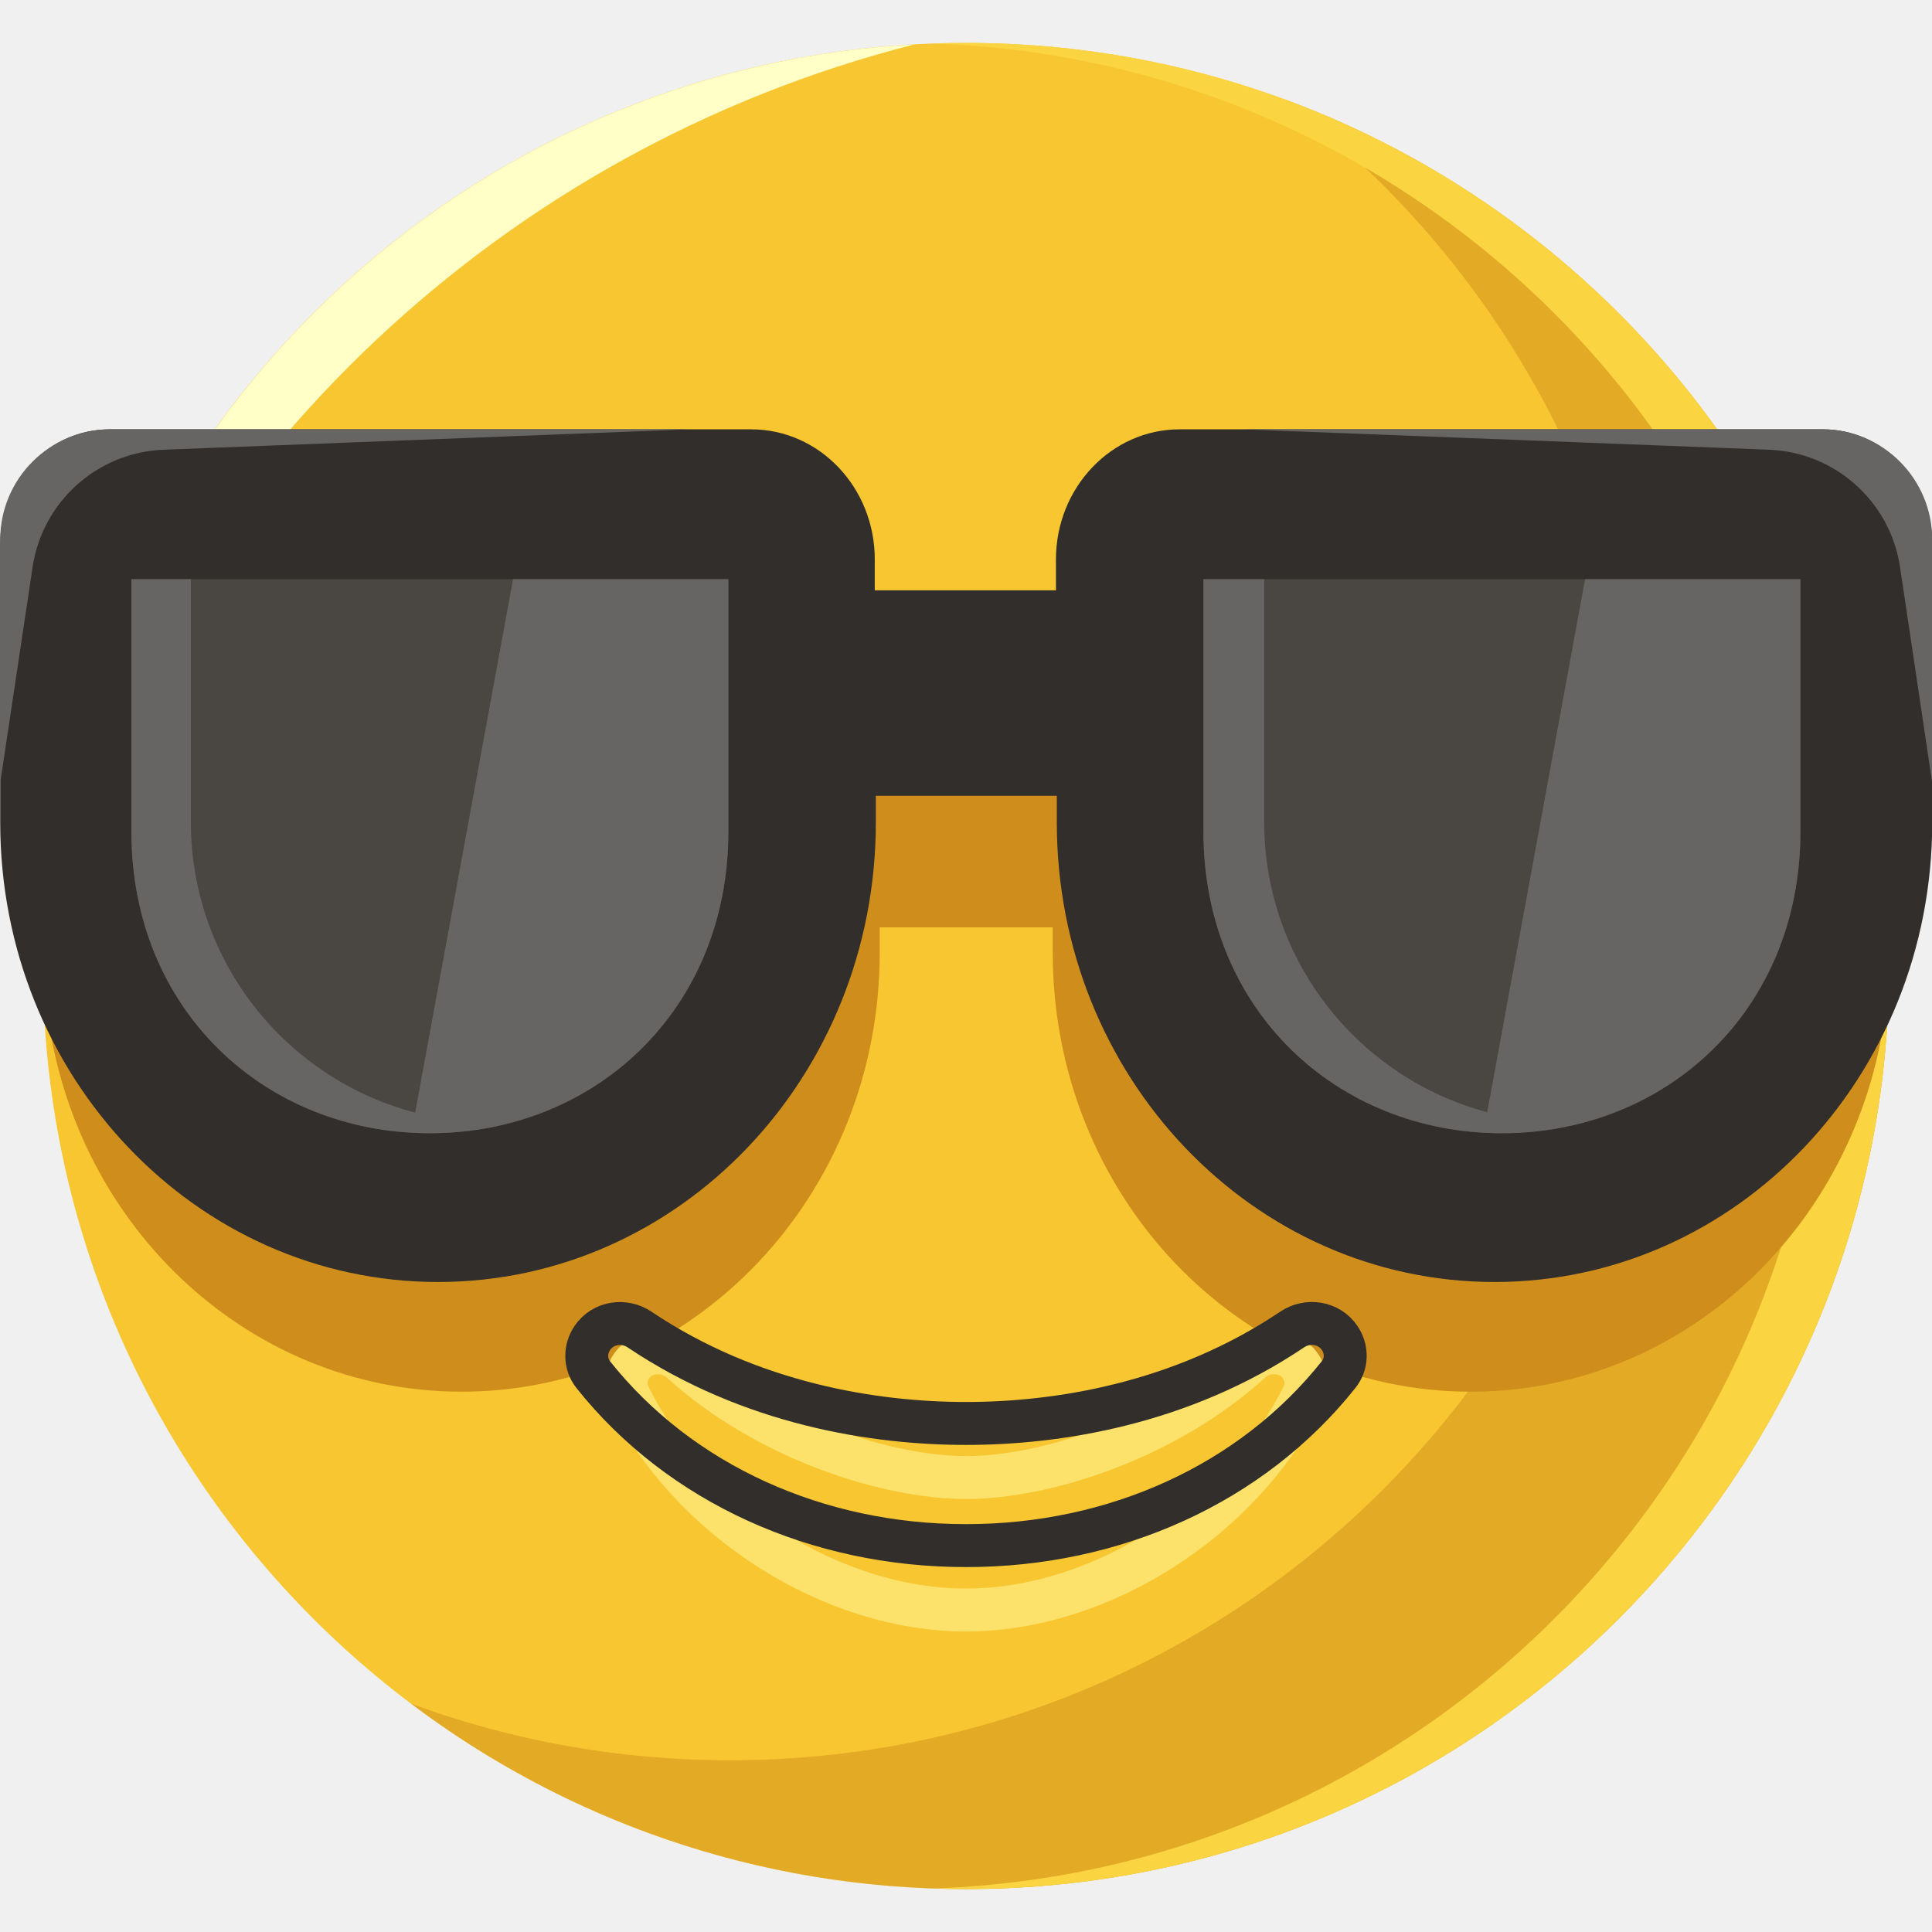
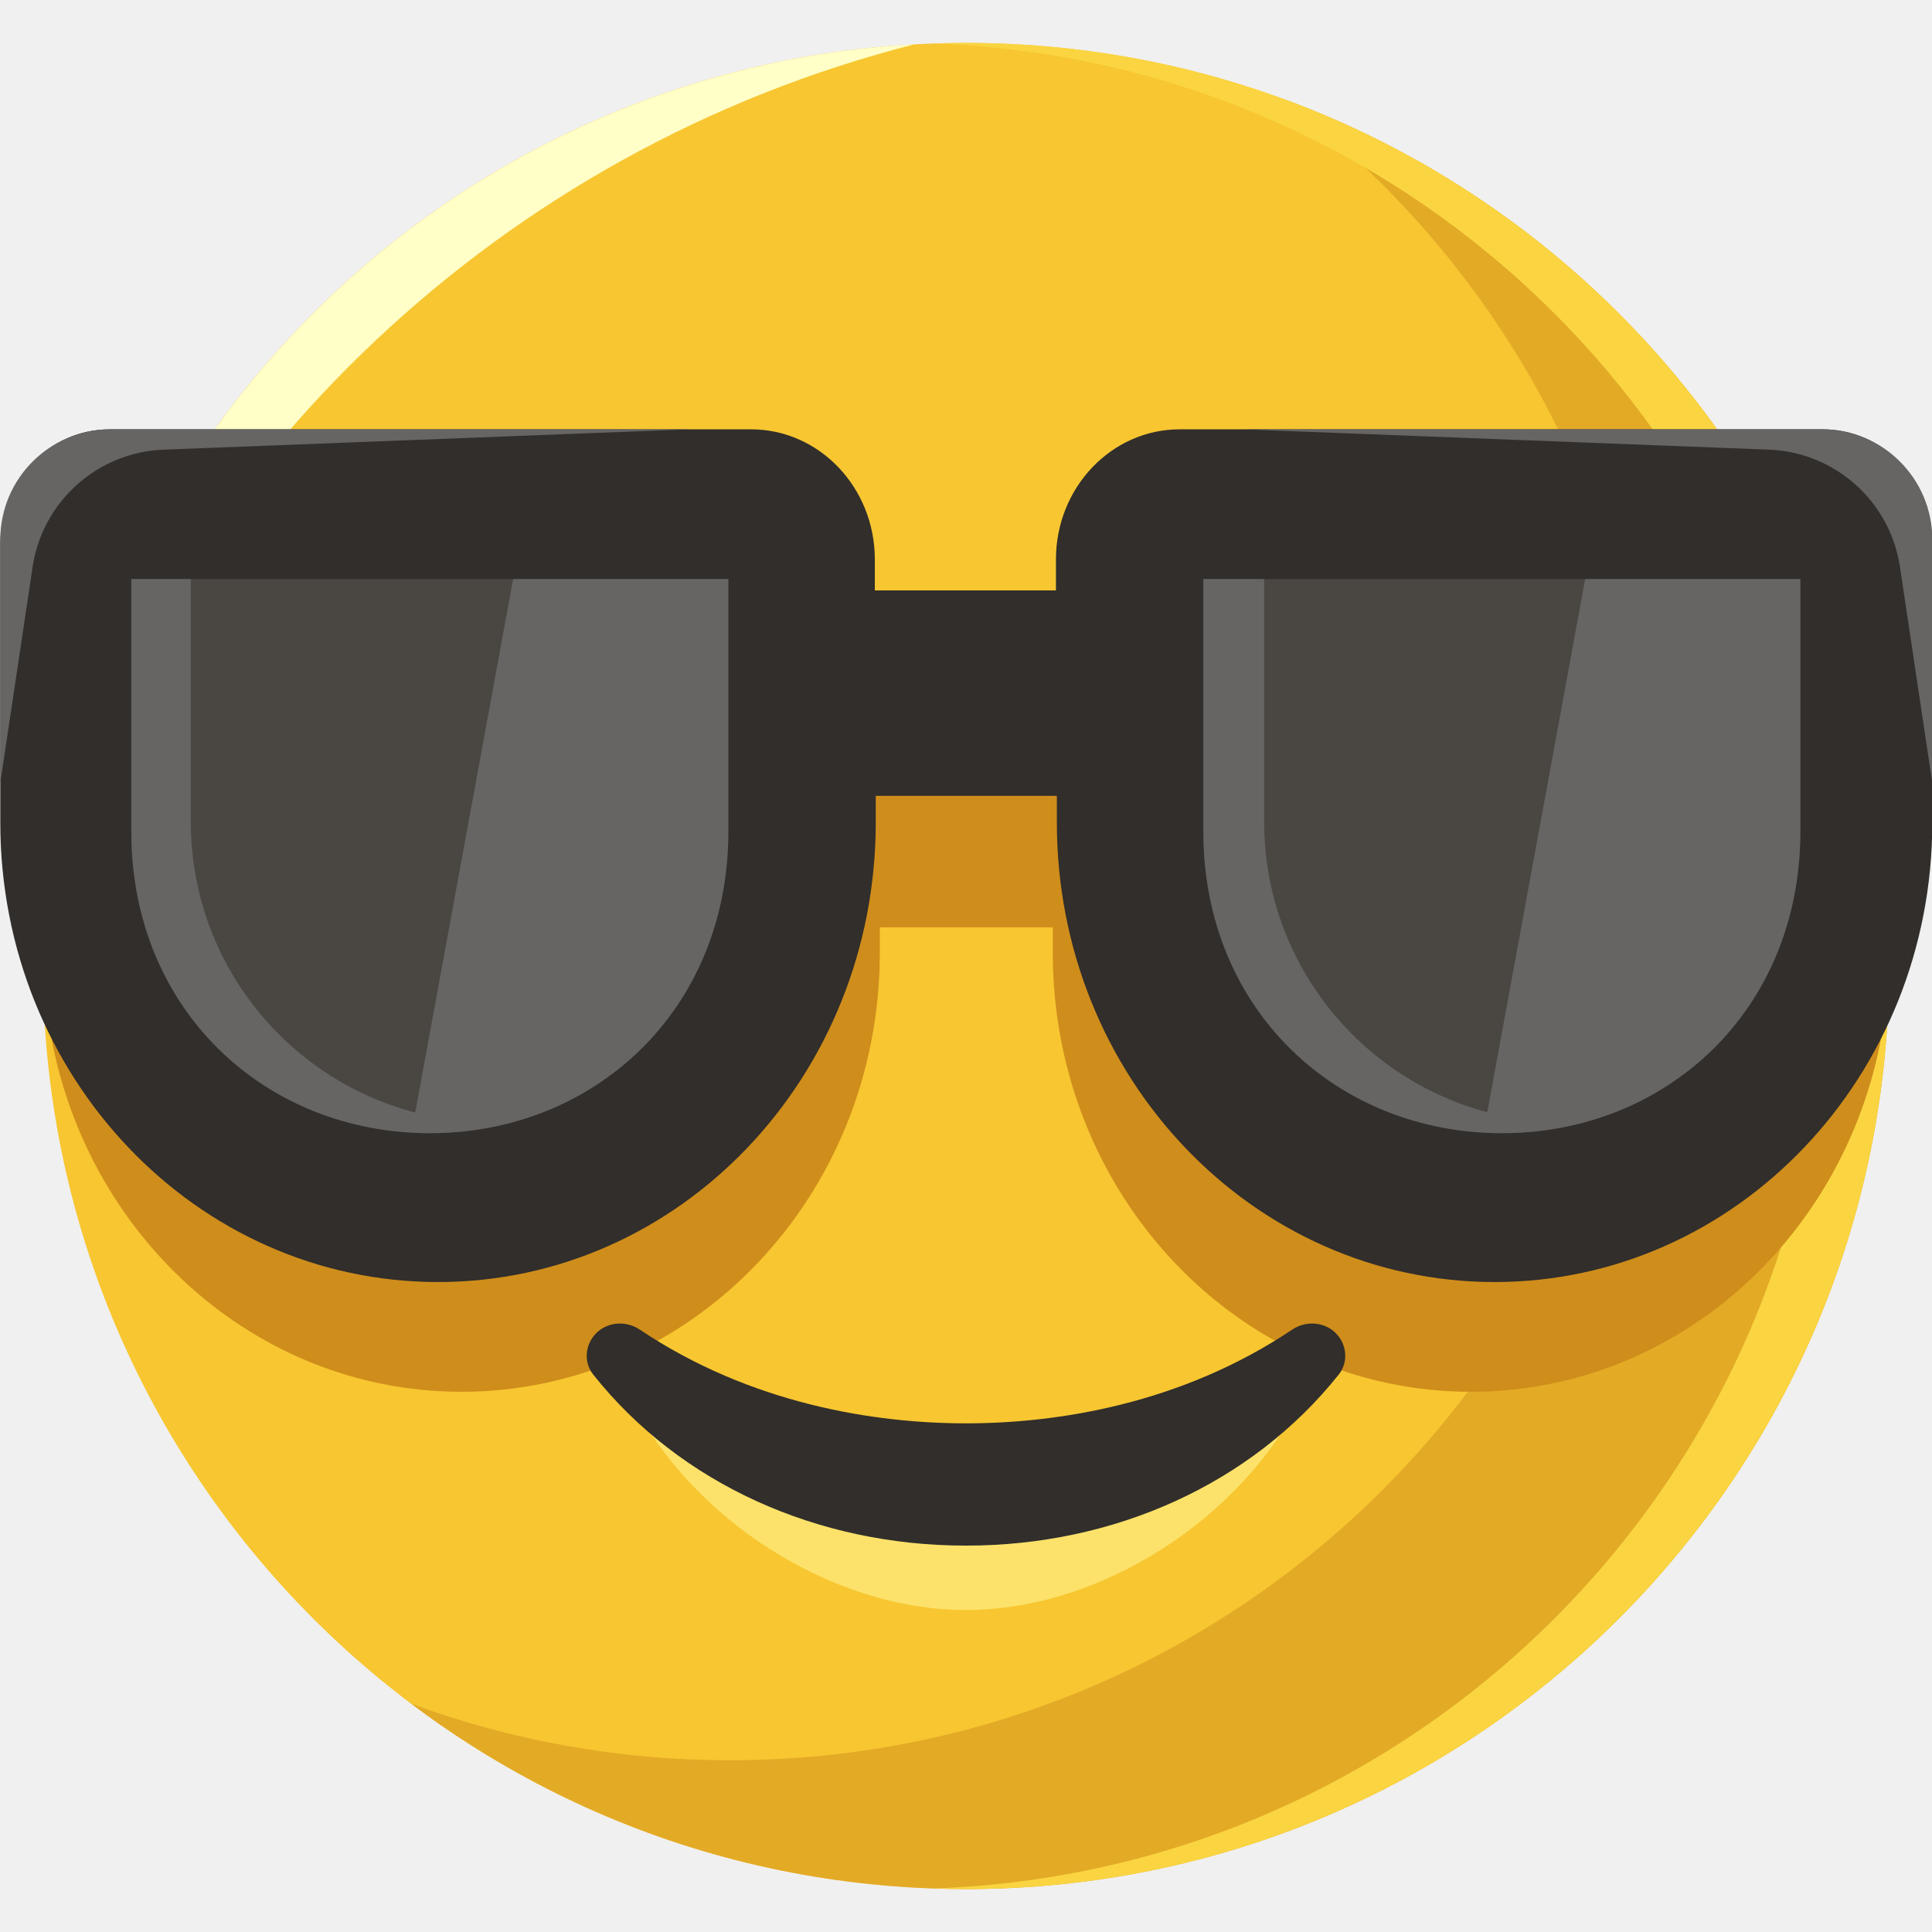
- <svg xmlns="http://www.w3.org/2000/svg" viewBox="0 0 90 90">
-   <path d="M88,45C88,21.25,68.75,2,45,2C21.25,2,2,21.25,2,45C2,68.75,21.25,88,45,88C68.75,88,88,68.75,88,45Z" fill="#F7C631" />
-   <path d="M88,45C88,68.75,68.75,88,45,88C35.3,88,26.35,84.79,19.16,79.37C23.78,81.07,28.78,82,34,82C57.75,82,77,62.75,77,39C77,24.95,70.26,12.48,59.84,4.63C76.28,10.68,88,26.47,88,45Z" fill="#CF8D1B" opacity="0.5" />
-   <path d="M88,45C88,68.75,68.75,88,45,88C44.5,88,44,87.99,43.5,87.97C66.55,87.18,85,68.25,85,45C85,21.75,66.55,2.82,43.5,2.03C44,2.01,44.5,2,45,2C68.75,2,88,21.25,88,45Z" fill="#FAD541" />
-   <path d="M2.31,39.84C4.77,19.31,21.69,3.22,42.59,2.07C23.37,6.97,8.3,21.38,2.31,39.84Z" fill="#FFFFC7" />
-   <path d="M40.94,32.68L40.94,34.06L49,34.06L49,32.68C49,29.48,51.47,26.89,54.51,26.89L81.28,26.89C84.98,32.69,87.33,39.44,87.88,46.69C86.78,56.9,78.55,64.83,68.52,64.83C57.75,64.83,49.04,55.68,49.04,44.38L49.04,43.2L40.98,43.2L40.98,44.38C40.98,55.68,32.28,64.83,21.51,64.83C11.43,64.83,3.16,56.83,2.14,46.55C2.7,39.35,5.05,32.65,8.72,26.89L35.44,26.89C38.47,26.89,40.94,29.48,40.94,32.68Z" fill="#CF8D1B" />
-   <path d="M54.95,20C51.78,20,49.19,22.71,49.19,26.06L49.19,27.5L40.75,27.5L40.75,26.06C40.75,22.71,38.17,20,34.99,20L5.1,20C2.3,20,0.01,22.37,0.01,25.34C0.01,31.62,0.01,30.06,0.01,38.31C0.01,50.14,9.13,59.72,20.4,59.72C31.68,59.72,40.8,50.14,40.8,38.31L40.8,37.07L49.23,37.07L49.23,38.31C49.23,50.14,58.35,59.72,69.62,59.72C80.9,59.72,90.01,50.14,90.01,38.31C90.01,30.06,90.01,31.62,90.01,25.34C90.01,22.37,87.72,20,84.93,20L84.88,20Z" fill="#312E2B" />
-   <path d="M0.01,25.14C0.01,22.3,2.31,20,5.15,20L32.11,20L7.62,20.95C4.54,21.07,1.98,23.36,1.52,26.41L0.01,36.47Z" fill="#666564" />
-   <path d="M90.01,25.14C90.01,22.3,87.71,20,84.88,20L57.92,20L82.41,20.95C85.49,21.07,88.05,23.36,88.51,26.41L90.01,36.47Z" fill="#666564" />
-   <path d="M20.02,52.79C12.35,52.79,6.12,47.05,6.12,38.74L6.12,26.98L33.93,26.98L33.93,38.74C33.93,47.05,27.7,52.79,20.02,52.79Z" fill="#4A4743" />
-   <path d="M83.87,38.74C83.87,47.05,77.64,52.79,69.96,52.79C62.29,52.79,56.06,47.05,56.06,38.74L56.06,26.98L83.87,26.98Z" fill="#4A4743" />
-   <path d="M20.02,52.79C12.35,52.79,6.12,47.05,6.12,38.74L6.12,26.98L8.89,26.98L8.89,38.28C8.89,44.79,13.33,50.26,19.34,51.83L23.9,26.98L33.93,26.98L33.93,38.74C33.93,47.05,27.7,52.79,20.02,52.79Z" fill="#666564" />
-   <path d="M69.96,52.79C62.29,52.79,56.06,47.05,56.06,38.74L56.06,26.98L58.89,26.98L58.89,38.28C58.89,44.77,63.3,50.22,69.28,51.81L73.84,26.98L83.87,26.98L83.87,38.74C83.87,47.05,77.64,52.79,69.96,52.79Z" fill="#666564" />
-   <path d="M44.99,75C38.77,75,32.16,70.8,29.3,65.01C29.1,64.61,29.13,64.14,29.35,63.75C29.83,62.9,31.02,62.78,31.74,63.44C35.76,67.08,41.37,68.83,45,68.83C48.63,68.83,54.24,67.08,58.26,63.44C58.98,62.78,60.17,62.9,60.65,63.75C60.87,64.14,60.9,64.61,60.7,65.01C57.83,70.8,51.23,75,45.01,75" fill="none" stroke="#FCE26A" stroke-width="2" stroke-linecap="round" stroke-linejoin="round" />
-   <path d="M44.98,72C38.11,72,31.7,69.15,27.63,64.03C27.24,63.53,27.24,62.84,27.6,62.32C28.09,61.6,29.08,61.45,29.8,61.94C34.99,65.42,40.77,66.31,45,66.31C49.23,66.31,55.01,65.42,60.2,61.93C60.92,61.45,61.91,61.6,62.4,62.32C62.76,62.84,62.76,63.53,62.36,64.03C58.29,69.15,51.89,72,45.02,72" fill="none" stroke="#312E2B" stroke-width="2" stroke-linecap="round" stroke-linejoin="round" />
+ <svg xmlns="http://www.w3.org/2000/svg" width="90" height="90" viewBox="0 0 90 90" fill="none">
+   <g clip-path="url(#clip0_119_7739)">
+     <path d="M45 88C68.748 88 88 68.749 88 45C88 21.252 68.748 2 45 2C21.252 2 2 21.252 2 45C2 68.749 21.252 88 45 88Z" fill="#F7C631" />
+     <path opacity="0.5" d="M59.842 4.631C76.277 10.675 88 26.468 88 45C88 68.748 68.748 88 45 88C35.299 88 26.35 84.786 19.155 79.367C23.782 81.069 28.782 82 34 82C57.748 82 77 62.748 77 39C77 24.951 70.262 12.478 59.842 4.631Z" fill="#CF8D1B" />
+     <path d="M45 2C68.748 2 88 21.252 88 45C88 68.748 68.748 88 45 88C44.498 88 43.998 87.988 43.5 87.971C66.553 87.18 85 68.246 85 45C85 21.754 66.553 2.82 43.5 2.029C43.998 2.012 44.498 2 45 2Z" fill="#FAD541" />
+     <path d="M42.589 2.067C23.372 6.968 8.297 21.382 2.31 39.836C4.767 19.307 21.686 3.223 42.589 2.067Z" fill="#FFFFC7" />
+     <path d="M35.437 26.888C38.474 26.888 40.943 29.48 40.944 32.679V34.056H49.003V32.679C49.003 29.48 51.473 26.888 54.51 26.888H81.278C84.98 32.691 87.327 39.442 87.875 46.695C86.783 56.904 78.548 64.834 68.522 64.834C57.75 64.834 49.043 55.681 49.043 44.383V43.199H40.984V44.383C40.984 55.681 32.278 64.834 21.506 64.834C11.431 64.834 3.164 56.828 2.136 46.548C2.704 39.351 5.045 32.652 8.722 26.888H35.437Z" fill="#CF8D1B" />
+     <path d="M84.884 20H54.955C51.776 20 49.19 22.713 49.19 26.062V27.503H40.753V26.062C40.753 22.713 38.167 20 34.988 20H5.101C2.303 20 0.014 22.374 0.014 25.341C0.014 31.621 0.014 30.055 0.014 38.314C0.014 50.141 9.128 59.722 20.405 59.722C31.681 59.722 40.796 50.141 40.796 38.314V37.074H49.232V38.314C49.232 50.141 58.346 59.722 69.623 59.722C80.899 59.722 90.014 50.141 90.014 38.314C90.014 30.055 90.014 31.621 90.014 25.341C90.014 22.374 87.725 20 84.927 20H84.884Z" fill="#312E2B" />
+     <path d="M0.014 36.469V25.135C0.014 22.299 2.313 20 5.149 20H32.108L7.619 20.947C4.537 21.067 1.976 23.361 1.519 26.411L0.014 36.469Z" fill="#666564" />
+     <path d="M90.014 36.469V25.135C90.014 22.299 87.715 20 84.879 20H57.92L82.408 20.947C85.49 21.067 88.052 23.361 88.508 26.411L90.014 36.469Z" fill="#666564" />
+     <path d="M33.928 38.737C33.928 47.046 27.697 52.787 20.024 52.787C12.351 52.787 6.118 47.046 6.118 38.737V26.977H33.928V38.737ZM83.866 26.977V38.737C83.866 47.046 77.635 52.787 69.962 52.787C62.289 52.787 56.057 47.046 56.057 38.737V26.977H83.866Z" fill="#4A4743" />
+     <path d="M33.928 38.737C33.928 47.046 27.697 52.787 20.024 52.787C12.351 52.787 6.118 47.046 6.118 38.737V26.977H8.888V38.28C8.888 44.787 13.328 50.257 19.343 51.827L23.904 26.977H33.928V38.737ZM83.866 38.737C83.866 47.046 77.635 52.787 69.962 52.787C62.289 52.787 56.057 47.046 56.057 38.737V26.977H58.888V38.28C58.888 44.766 63.299 50.222 69.284 51.812L73.843 26.977H83.866V38.737Z" fill="#666564" />
+     <path d="M44.986 75C38.773 75 32.159 70.797 29.298 65.011C29.101 64.612 29.128 64.142 29.346 63.754C29.827 62.9 31.016 62.777 31.742 63.436C35.757 67.076 41.368 68.831 45 68.831C48.632 68.831 54.244 67.076 58.259 63.435C58.985 62.777 60.172 62.899 60.653 63.753C60.871 64.142 60.898 64.612 60.7 65.011C57.828 70.797 51.227 75 45.014 75" fill="#FCE26A" />
+     <path d="M44.984 72C38.108 72 31.695 69.146 27.633 64.03C27.239 63.535 27.238 62.841 27.596 62.319C28.087 61.603 29.077 61.452 29.798 61.935C34.991 65.416 40.765 66.305 45 66.305C49.235 66.305 55.01 65.416 60.203 61.934C60.924 61.452 61.913 61.602 62.404 62.318C62.762 62.84 62.76 63.535 62.365 64.03C58.29 69.146 51.892 72 45.016 72" fill="#312E2B" />
+   </g>
+   <defs>
+     <clipPath id="clip0_119_7739">
+       <rect width="90" height="90" fill="white" />
+     </clipPath>
+   </defs>
</svg>
